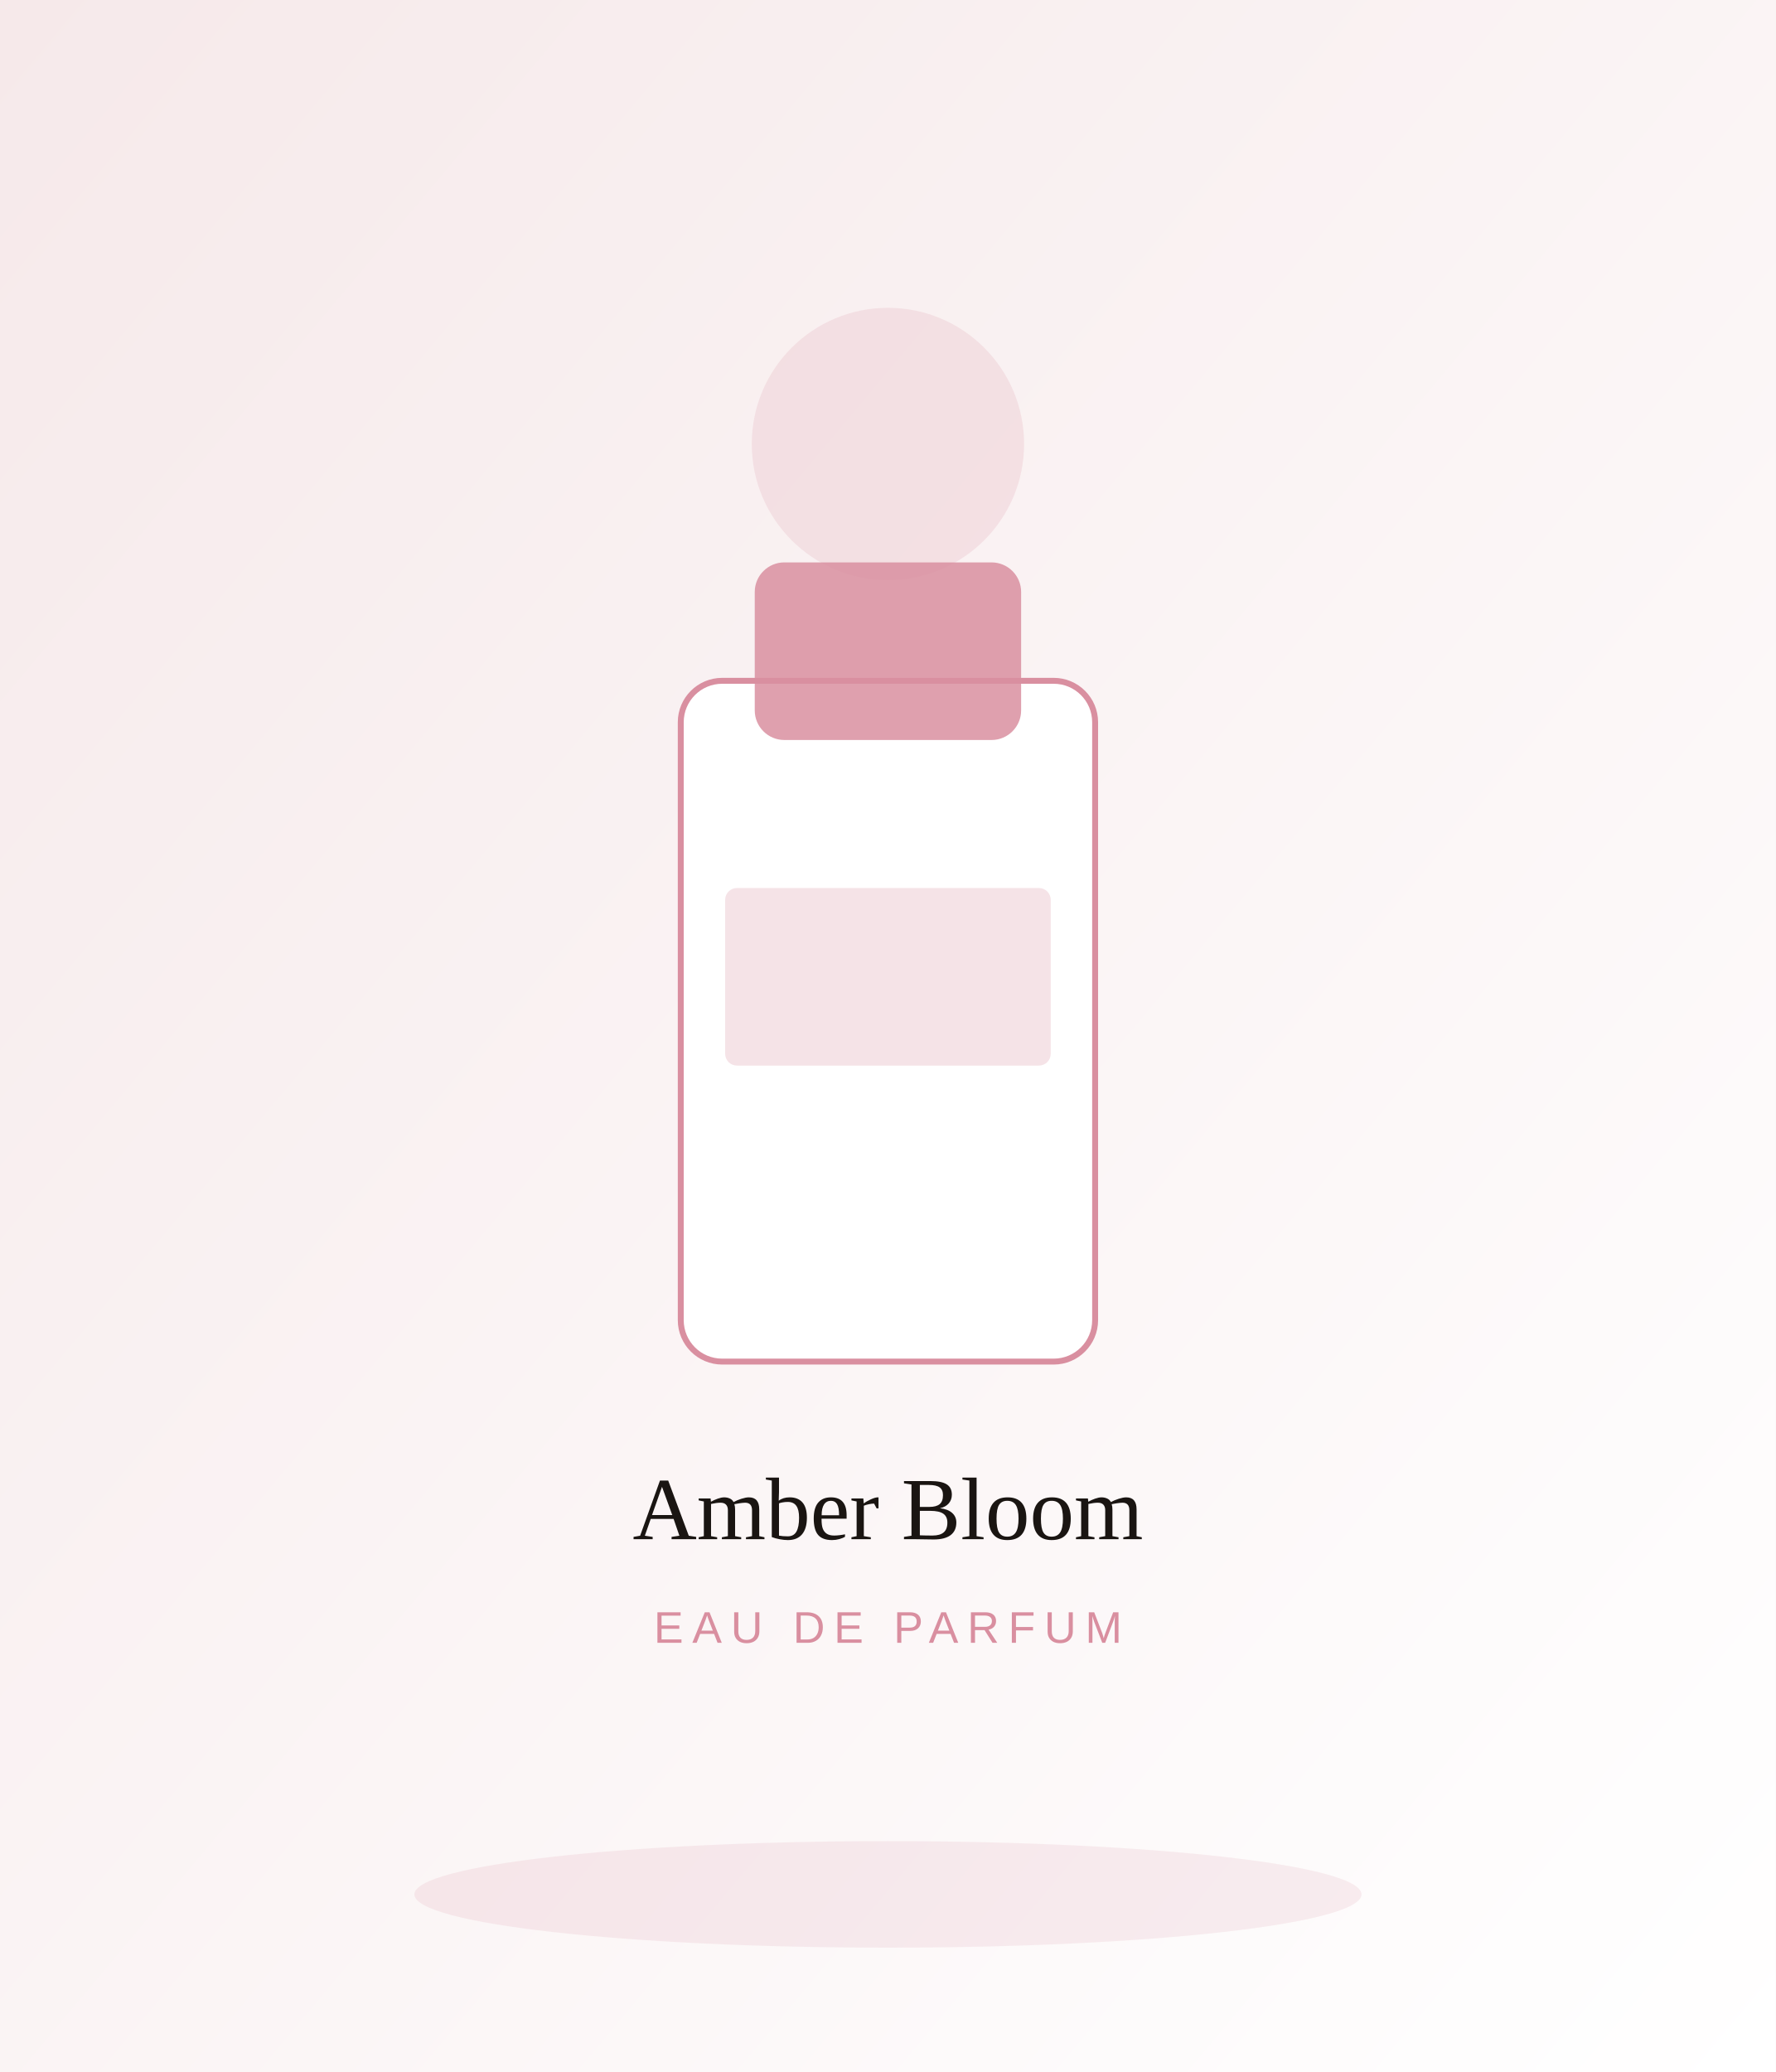
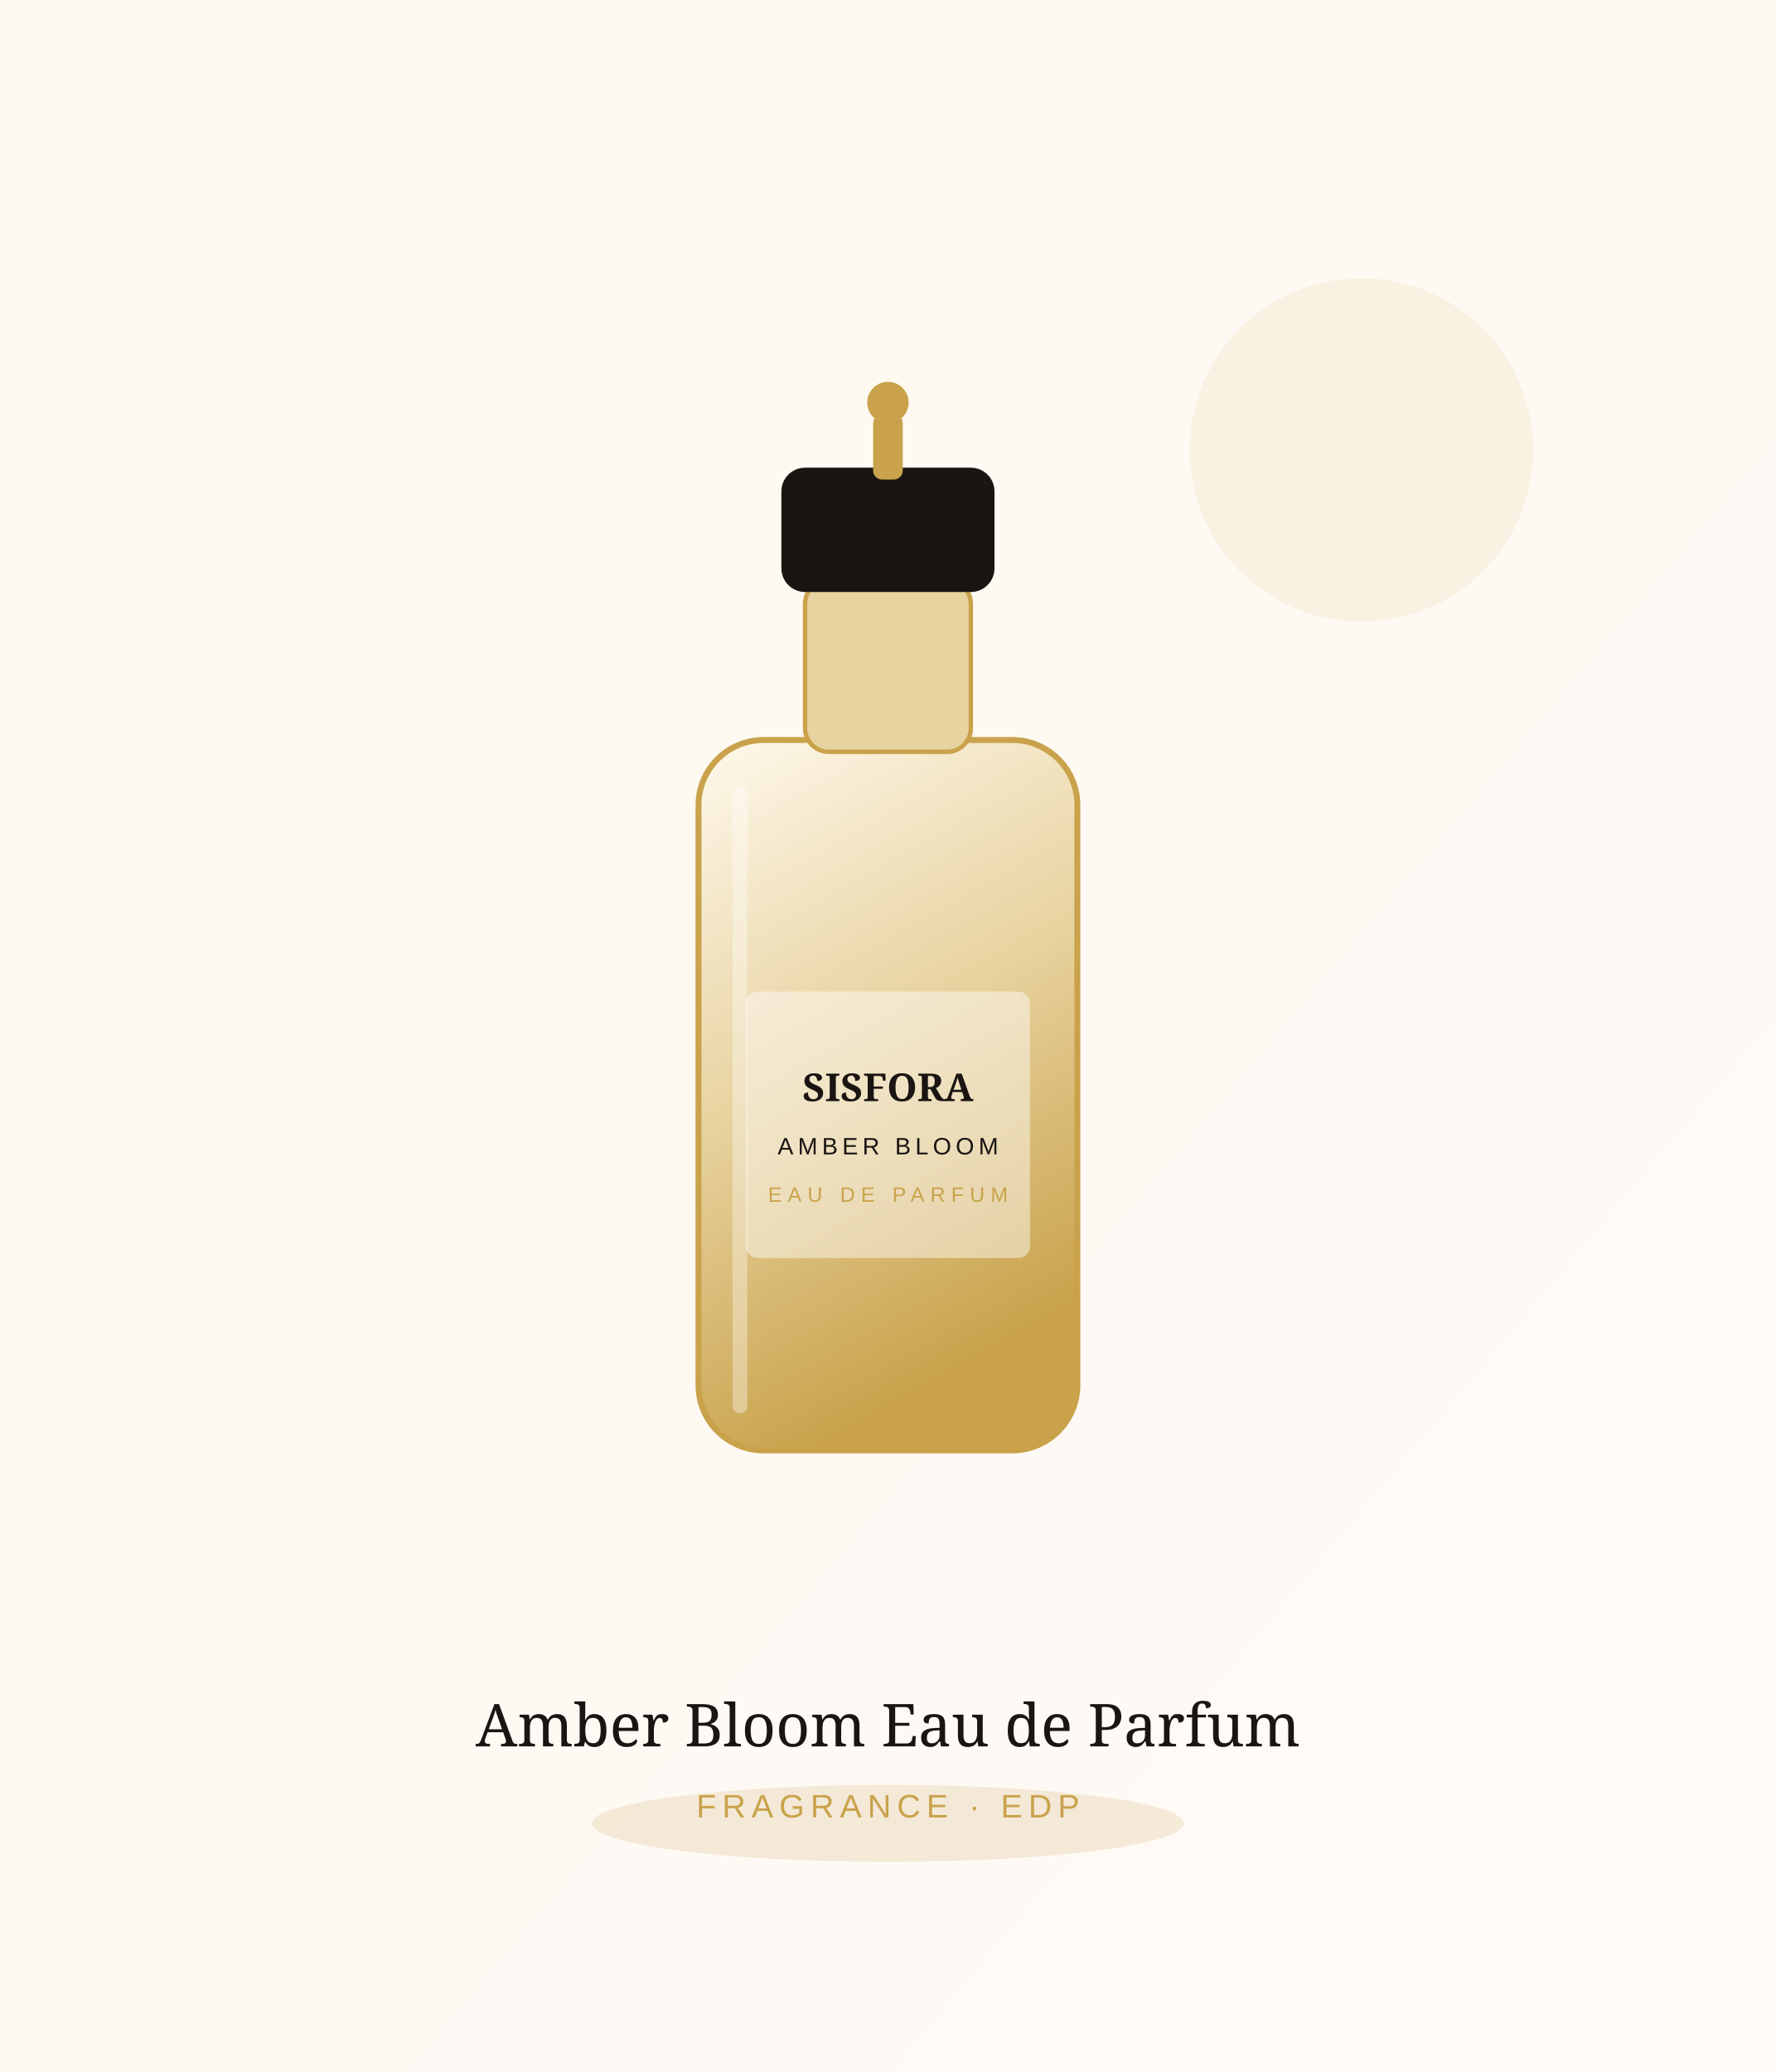
<svg xmlns="http://www.w3.org/2000/svg" width="600" height="700" viewBox="0 0 600 700">
  <defs>
-     <linearGradient id="g" x1="0" y1="0" x2="1" y2="1">
-       <stop offset="0%" stop-color="#f6e9ea" />
-       <stop offset="100%" stop-color="#ffffff" />
+     <linearGradient id="bg10" x1="0" y1="0" x2="1" y2="1">
+       <stop offset="0%" stop-color="#fdf8ee" />
+       <stop offset="100%" stop-color="#fffaf7" />
+     </linearGradient>
+     <linearGradient id="pfm10" x1="0" y1="0" x2="0.3" y2="1">
+       <stop offset="0%" stop-color="#fff9ed" />
+       <stop offset="50%" stop-color="#e8d3a0" />
+       <stop offset="100%" stop-color="#c9a24b" />
    </linearGradient>
  </defs>
-   <rect width="600" height="700" fill="url(#g)" />
-   <ellipse cx="300" cy="640" rx="160" ry="18" fill="#d98fa0" opacity="0.15" />
-   <rect x="230" y="230" width="140" height="230" rx="14" fill="#ffffff" stroke="#d98fa0" stroke-width="2" />
-   <rect x="255" y="190" width="90" height="60" rx="10" fill="#d98fa0" opacity="0.85" />
-   <rect x="245" y="300" width="110" height="60" rx="4" fill="#d98fa0" opacity="0.25" />
-   <circle cx="300" cy="150" r="46" fill="#d98fa0" opacity="0.18" />
-   <text x="300" y="520" font-family="Georgia, 'Times New Roman', serif" font-size="30" fill="#1a1512" text-anchor="middle">Amber Bloom</text>
-   <text x="300" y="555" font-family="Arial, sans-serif" font-size="15" letter-spacing="3" fill="#d98fa0" text-anchor="middle">EAU DE PARFUM</text>
+   <rect width="600" height="700" fill="url(#bg10)" />
+   <ellipse cx="300" cy="616" rx="100" ry="13" fill="#c9a24b" opacity="0.18" />
+   <rect x="236" y="250" width="128" height="240" rx="22" fill="url(#pfm10)" stroke="#c9a24b" stroke-width="2" />
+   <rect x="252" y="335" width="96" height="90" rx="4" fill="rgba(255,255,255,0.45)" />
+   <text x="300" y="372" font-family="Georgia,serif" font-size="13" fill="#1a1512" text-anchor="middle" font-weight="bold">SISFORA</text>
+   <text x="300" y="390" font-family="Arial,sans-serif" font-size="8" letter-spacing="1.5" fill="#1a1512" text-anchor="middle">AMBER BLOOM</text>
+   <text x="300" y="406" font-family="Arial,sans-serif" font-size="7" letter-spacing="2" fill="#c9a24b" text-anchor="middle">EAU DE PARFUM</text>
+   <rect x="272" y="196" width="56" height="58" rx="8" fill="#e8d3a0" stroke="#c9a24b" stroke-width="1.5" />
+   <rect x="264" y="158" width="72" height="42" rx="8" fill="#1a1512" />
+   <rect x="295" y="140" width="10" height="22" rx="3" fill="#c9a24b" />
+   <circle cx="300" cy="136" r="7" fill="#c9a24b" />
+   <line x1="250" y1="268" x2="250" y2="475" stroke="white" stroke-width="5" stroke-linecap="round" opacity="0.35" />
+   <circle cx="460" cy="152" r="58" fill="#c9a24b" opacity="0.1" />
+   <text x="300" y="590" font-family="Georgia,serif" font-size="20" fill="#1a1512" text-anchor="middle">Amber Bloom Eau de Parfum</text>
+   <text x="300" y="614" font-family="Arial,sans-serif" font-size="11" letter-spacing="2" fill="#c9a24b" text-anchor="middle">FRAGRANCE · EDP</text>
</svg>
